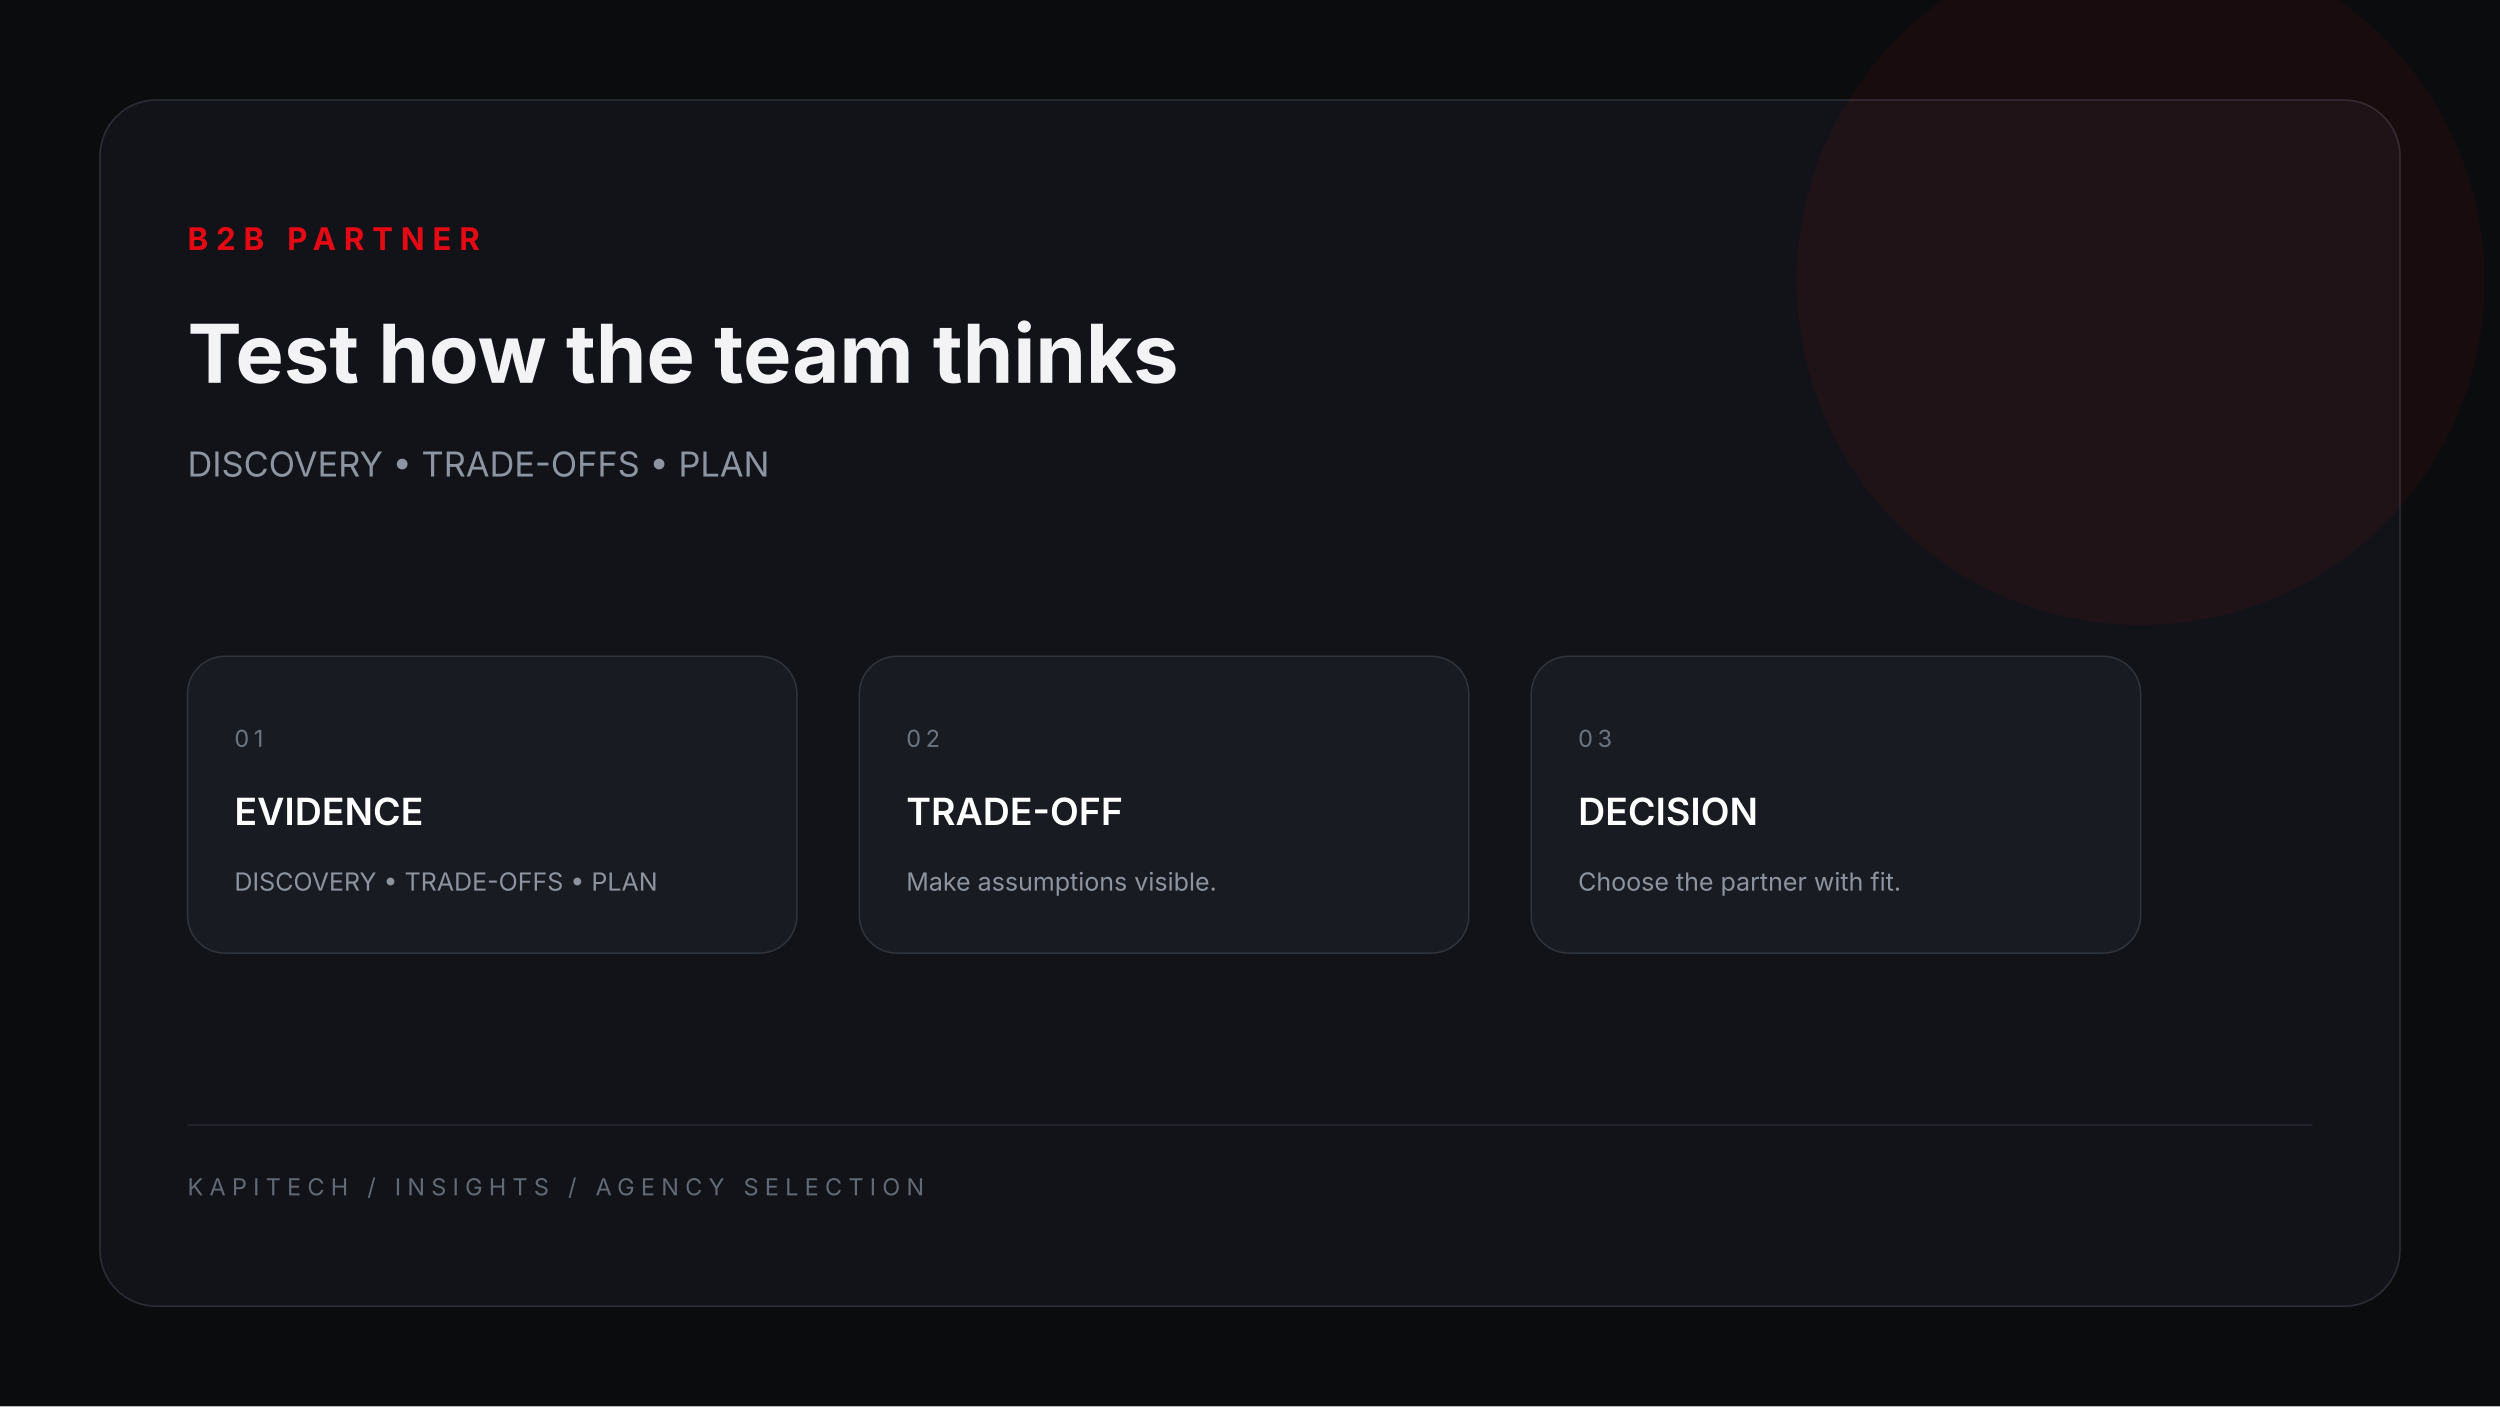
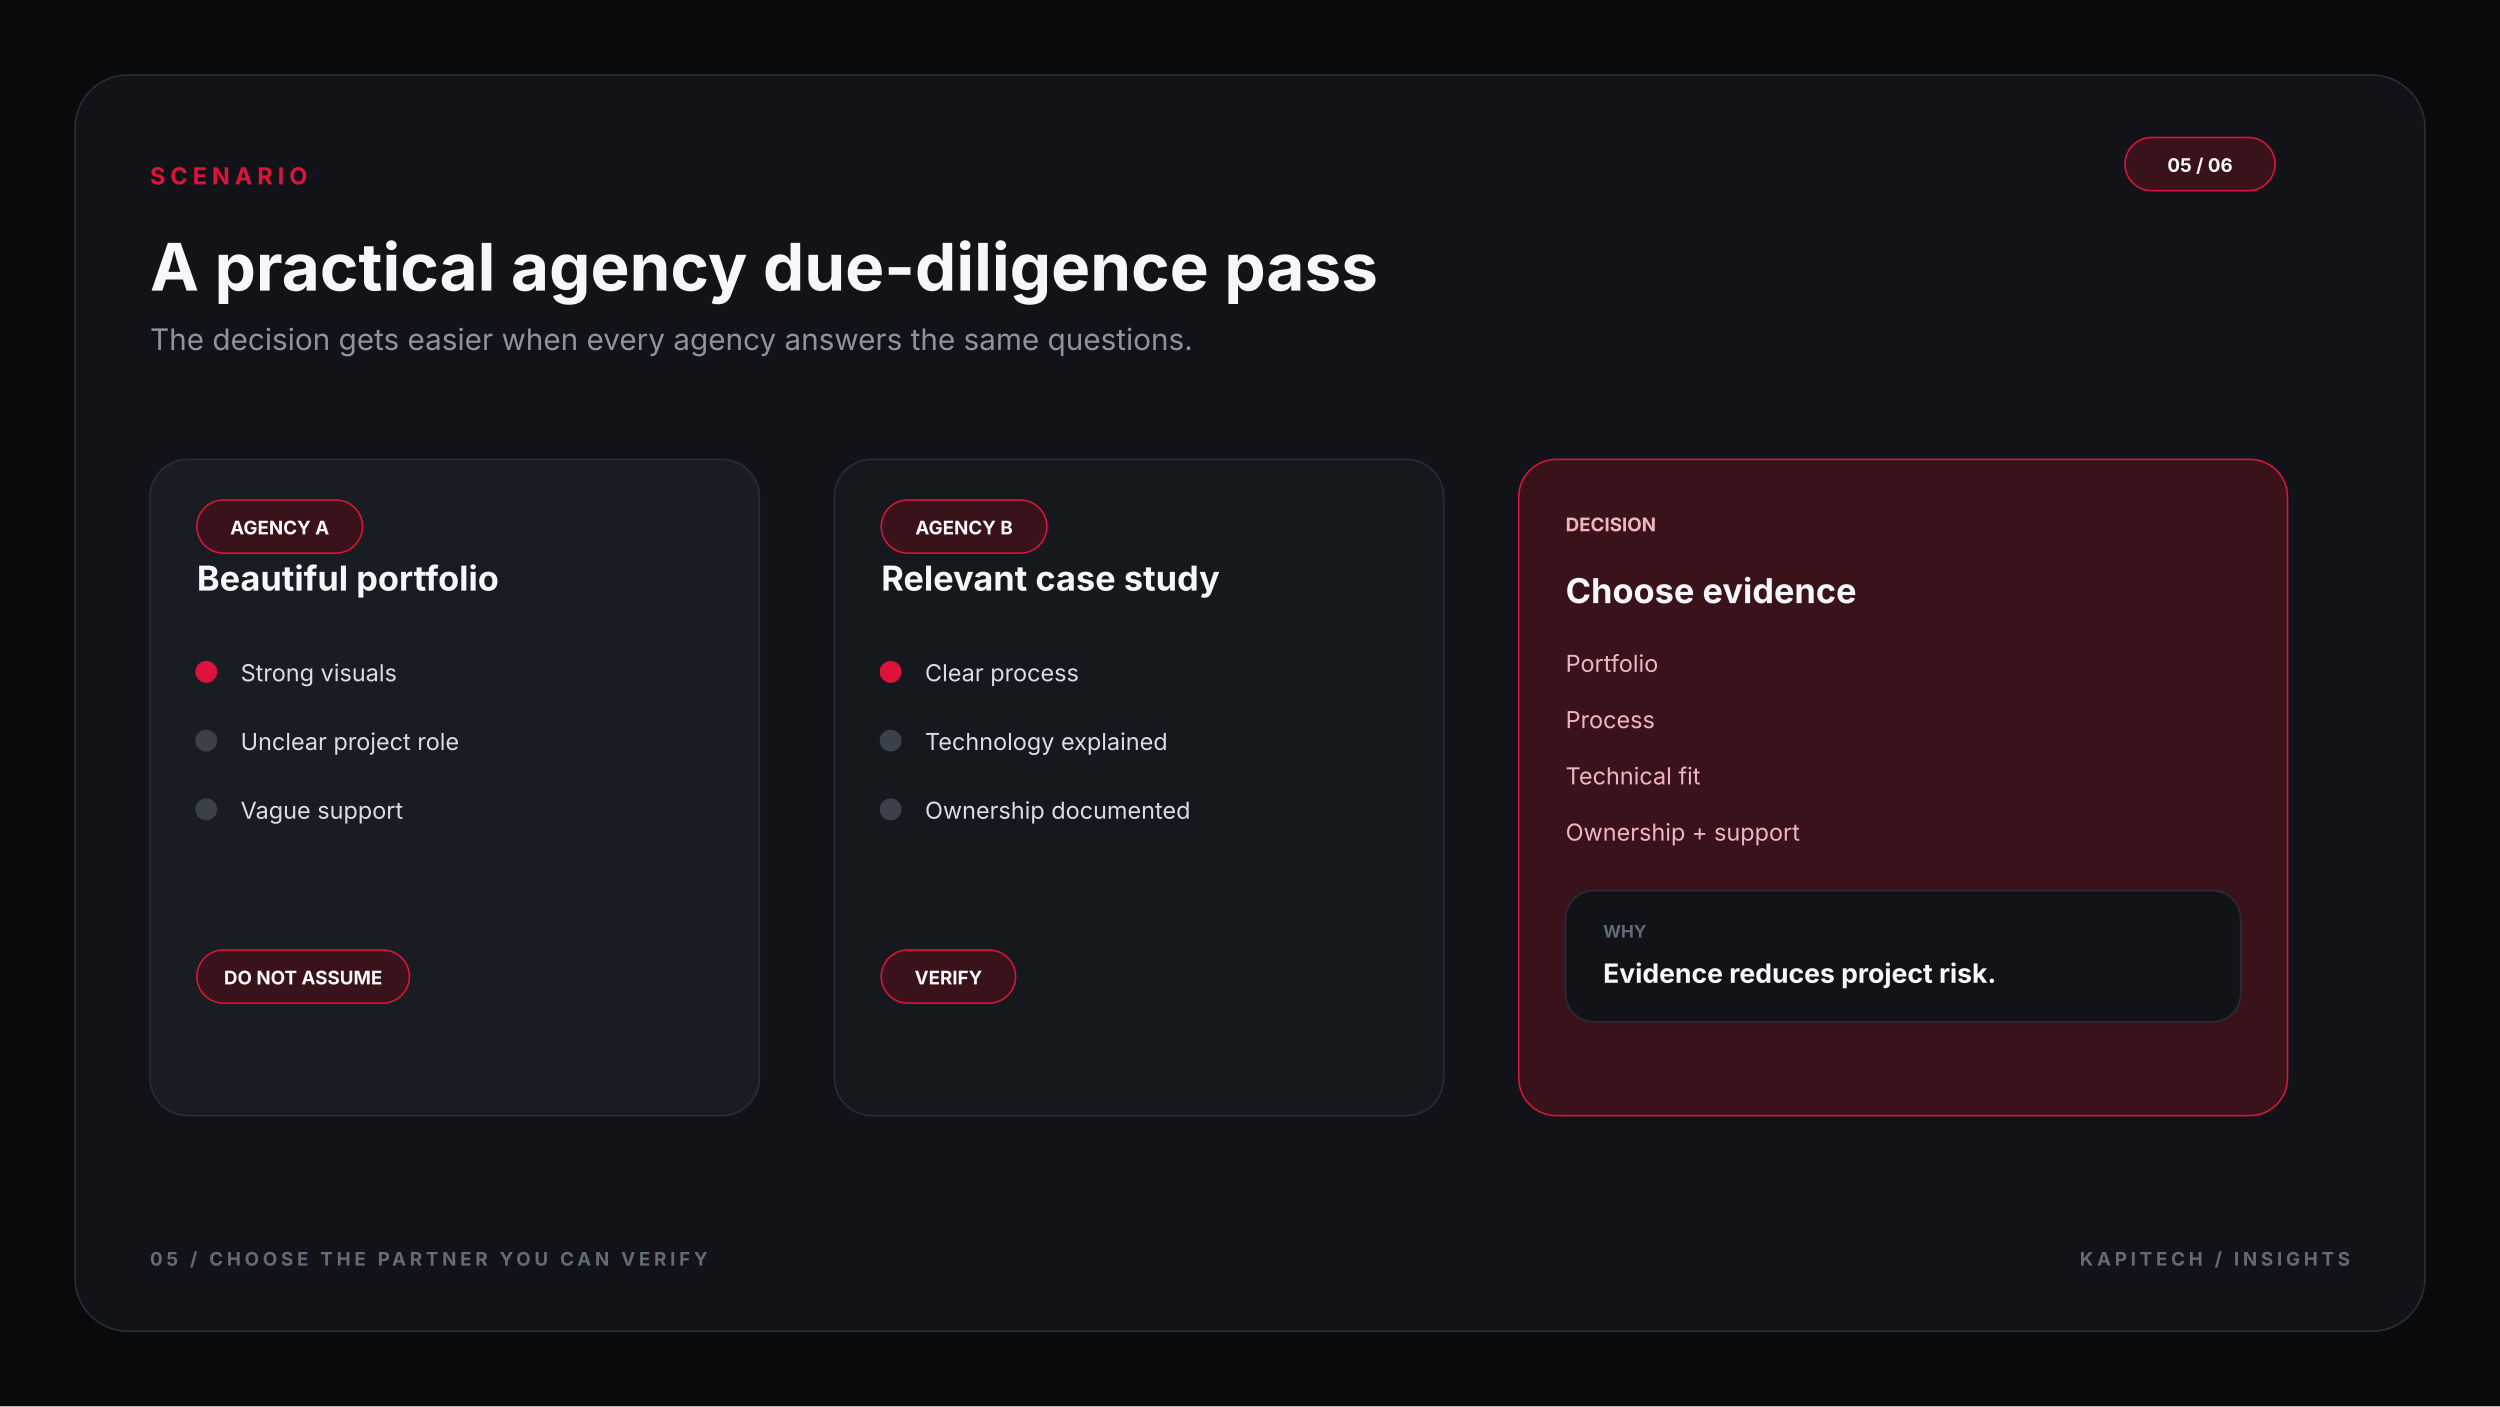
- <svg xmlns="http://www.w3.org/2000/svg" viewBox="0 0 1600 900" role="img">
-   <rect width="1600" height="900" fill="#0B0C0E" />
-   <rect x="64" y="64" width="1472" height="772" rx="36" fill="#111318" stroke="#2B2F37" />
-   <circle cx="1370" cy="180" r="220" fill="#E50914" opacity=".07" />
-   <text x="120" y="160" fill="#E50914" font-family="Inter,Arial" font-size="20" font-weight="700" letter-spacing="5">B2B PARTNER</text>
-   <text x="120" y="245" fill="#F3F3F6" font-family="Inter,Arial" font-size="52" font-weight="700">Test how the team thinks</text>
-   <text x="120" y="305" fill="#8E95A2" font-family="Inter,Arial" font-size="22">DISCOVERY • TRADE-OFFS • PLAN</text>
-   <g transform="translate(120 420)">
-     <rect width="390" height="190" rx="24" fill="#181B21" stroke="#30343D" />
-     <text x="30" y="58" fill="#6D7581" font-family="Inter,Arial" font-size="15" letter-spacing="3">01</text>
-     <text x="30" y="108" fill="#FFF" font-family="Inter,Arial" font-size="24" font-weight="600">EVIDENCE</text>
-     <text x="30" y="150" fill="#8D94A0" font-family="Inter,Arial" font-size="16">DISCOVERY • TRADE-OFFS • PLAN</text>
-     <rect x="430" width="390" height="190" rx="24" fill="#181B21" stroke="#30343D" />
-     <text x="460" y="58" fill="#6D7581" font-family="Inter,Arial" font-size="15" letter-spacing="3">02</text>
-     <text x="460" y="108" fill="#FFF" font-family="Inter,Arial" font-size="24" font-weight="600">TRADE-OFF</text>
-     <text x="460" y="150" fill="#8D94A0" font-family="Inter,Arial" font-size="16">Make assumptions visible.</text>
-     <rect x="860" width="390" height="190" rx="24" fill="#181B21" stroke="#30343D" />
-     <text x="890" y="58" fill="#6D7581" font-family="Inter,Arial" font-size="15" letter-spacing="3">03</text>
-     <text x="890" y="108" fill="#FFF" font-family="Inter,Arial" font-size="24" font-weight="600">DECISION</text>
-     <text x="890" y="150" fill="#8D94A0" font-family="Inter,Arial" font-size="16">Choose the partner with fit.</text>
-   </g>
-   <path d="M120 720H1480" stroke="#242831" />
-   <text x="120" y="765" fill="#626A77" font-family="Inter,Arial" font-size="15" letter-spacing="4">KAPITECH / INSIGHTS / AGENCY SELECTION</text>
+ <svg xmlns="http://www.w3.org/2000/svg" viewBox="0 0 1600 900" role="img" aria-labelledby="title desc">
+   <rect width="1600" height="900" fill="#090A0C" />
+   <rect x="48" y="48" width="1504" height="804" rx="34" fill="#111318" stroke="#292E36" />
+   <text x="96" y="118" fill="#DC143C" font-family="Inter,Arial" font-size="15" font-weight="700" letter-spacing="3.2">SCENARIO</text>
+   <text x="96" y="186" fill="#F5F7FA" font-family="Inter,Arial" font-size="42" font-weight="700">A practical agency due-diligence pass</text>
+   <text x="96" y="224" fill="#8B94A1" font-family="Inter,Arial" font-size="19">The decision gets easier when every agency answers the same questions.</text>
+   <rect x="1360" y="88" width="96" height="34" rx="17" fill="#3A121A" stroke="#DC143C" />
+   <text x="1408" y="110" text-anchor="middle" fill="#F5F7FA" font-family="Inter,Arial" font-size="12" font-weight="700">05 / 06</text>
+   <rect x="96" y="294" width="390" height="420" rx="24" fill="#191C22" stroke="#292E36" />
+   <rect x="126" y="320" width="106" height="34" rx="17" fill="#3A121A" stroke="#DC143C" />
+   <text x="179" y="342" text-anchor="middle" fill="#F5F7FA" font-family="Inter,Arial" font-size="12" font-weight="700">AGENCY A</text>
+   <text x="126" y="378" fill="#F5F7FA" font-family="Inter,Arial" font-size="22" font-weight="700">Beautiful portfolio</text>
+   <circle cx="132" cy="430" r="7" fill="#DC143C" />
+   <text x="154" y="436" fill="#D9DEE6" font-family="Inter,Arial" font-size="15">Strong visuals</text>
+   <circle cx="132" cy="474" r="7" fill="#3B414B" />
+   <text x="154" y="480" fill="#D9DEE6" font-family="Inter,Arial" font-size="15">Unclear project role</text>
+   <circle cx="132" cy="518" r="7" fill="#3B414B" />
+   <text x="154" y="524" fill="#D9DEE6" font-family="Inter,Arial" font-size="15">Vague support</text>
+   <rect x="126" y="608" width="136" height="34" rx="17" fill="#3A121A" stroke="#DC143C" />
+   <text x="194" y="630" text-anchor="middle" fill="#F5F7FA" font-family="Inter,Arial" font-size="12" font-weight="700">DO NOT ASSUME</text>
+   <rect x="534" y="294" width="390" height="420" rx="24" fill="#15181D" stroke="#292E36" />
+   <rect x="564" y="320" width="106" height="34" rx="17" fill="#3A121A" stroke="#DC143C" />
+   <text x="617" y="342" text-anchor="middle" fill="#F5F7FA" font-family="Inter,Arial" font-size="12" font-weight="700">AGENCY B</text>
+   <text x="564" y="378" fill="#F5F7FA" font-family="Inter,Arial" font-size="22" font-weight="700">Relevant case study</text>
+   <circle cx="570" cy="430" r="7" fill="#DC143C" />
+   <text x="592" y="436" fill="#D9DEE6" font-family="Inter,Arial" font-size="15">Clear process</text>
+   <circle cx="570" cy="474" r="7" fill="#3B414B" />
+   <text x="592" y="480" fill="#D9DEE6" font-family="Inter,Arial" font-size="15">Technology explained</text>
+   <circle cx="570" cy="518" r="7" fill="#3B414B" />
+   <text x="592" y="524" fill="#D9DEE6" font-family="Inter,Arial" font-size="15">Ownership documented</text>
+   <rect x="564" y="608" width="86" height="34" rx="17" fill="#3A121A" stroke="#DC143C" />
+   <text x="607" y="630" text-anchor="middle" fill="#F5F7FA" font-family="Inter,Arial" font-size="12" font-weight="700">VERIFY</text>
+   <rect x="972" y="294" width="492" height="420" rx="24" fill="#3A121A" stroke="#DC143C" />
+   <text x="1002" y="340" fill="#F0B6C0" font-family="Inter,Arial" font-size="12" font-weight="700">DECISION</text>
+   <text x="1002" y="386" fill="#F5F7FA" font-family="Inter,Arial" font-size="22" font-weight="700">Choose evidence</text>
+   <text x="1002" y="430" fill="#F0B6C0" font-family="Inter,Arial" font-size="15">Portfolio</text>
+   <text x="1002" y="466" fill="#F0B6C0" font-family="Inter,Arial" font-size="15">Process</text>
+   <text x="1002" y="502" fill="#F0B6C0" font-family="Inter,Arial" font-size="15">Technical fit</text>
+   <text x="1002" y="538" fill="#F0B6C0" font-family="Inter,Arial" font-size="15">Ownership + support</text>
+   <rect x="1002" y="570" width="432" height="84" rx="18" fill="#111318" stroke="#292E36" />
+   <text x="1026" y="600" fill="#626B78" font-family="Inter,Arial" font-size="11" font-weight="700">WHY</text>
+   <text x="1026" y="629" fill="#F5F7FA" font-family="Inter,Arial" font-size="17" font-weight="700">Evidence reduces project risk.</text>
+   <text x="96" y="810" fill="#626B78" font-family="Inter,Arial" font-size="12" font-weight="700" letter-spacing="2.4">05 / CHOOSE THE PARTNER YOU CAN VERIFY</text>
+   <text x="1504" y="810" text-anchor="end" fill="#626B78" font-family="Inter,Arial" font-size="12" font-weight="700" letter-spacing="2.4">KAPITECH / INSIGHTS</text>
</svg>
